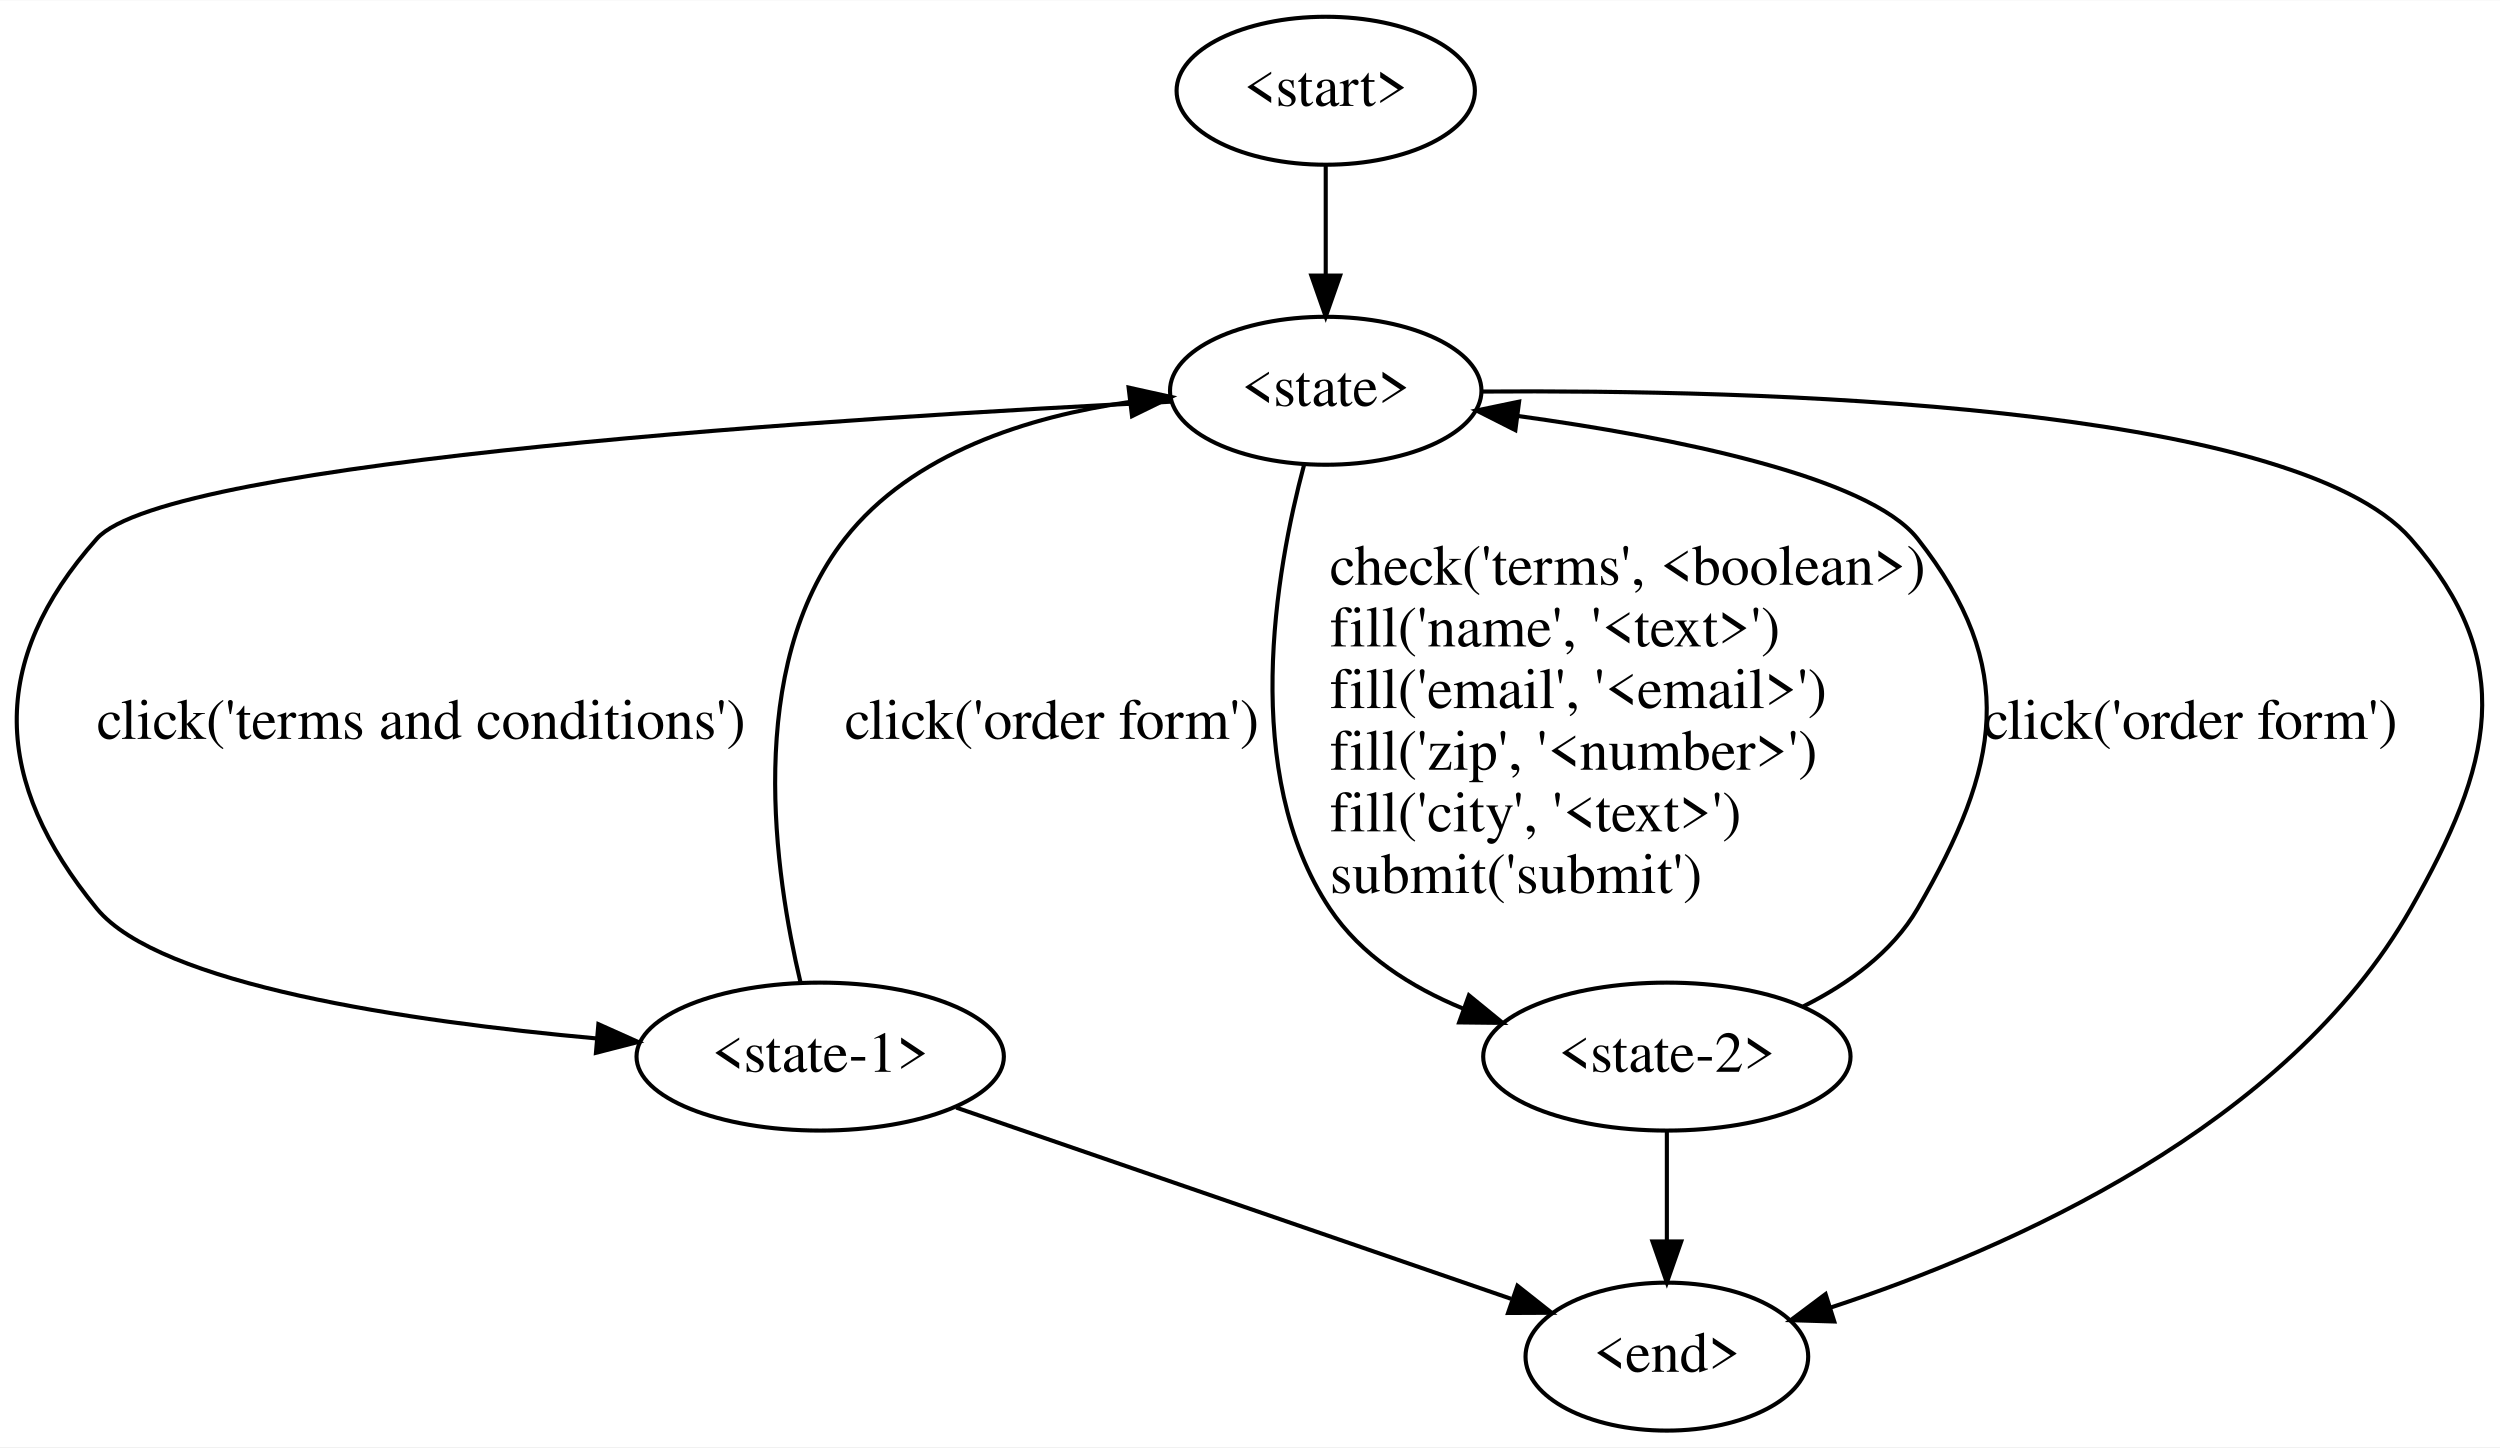
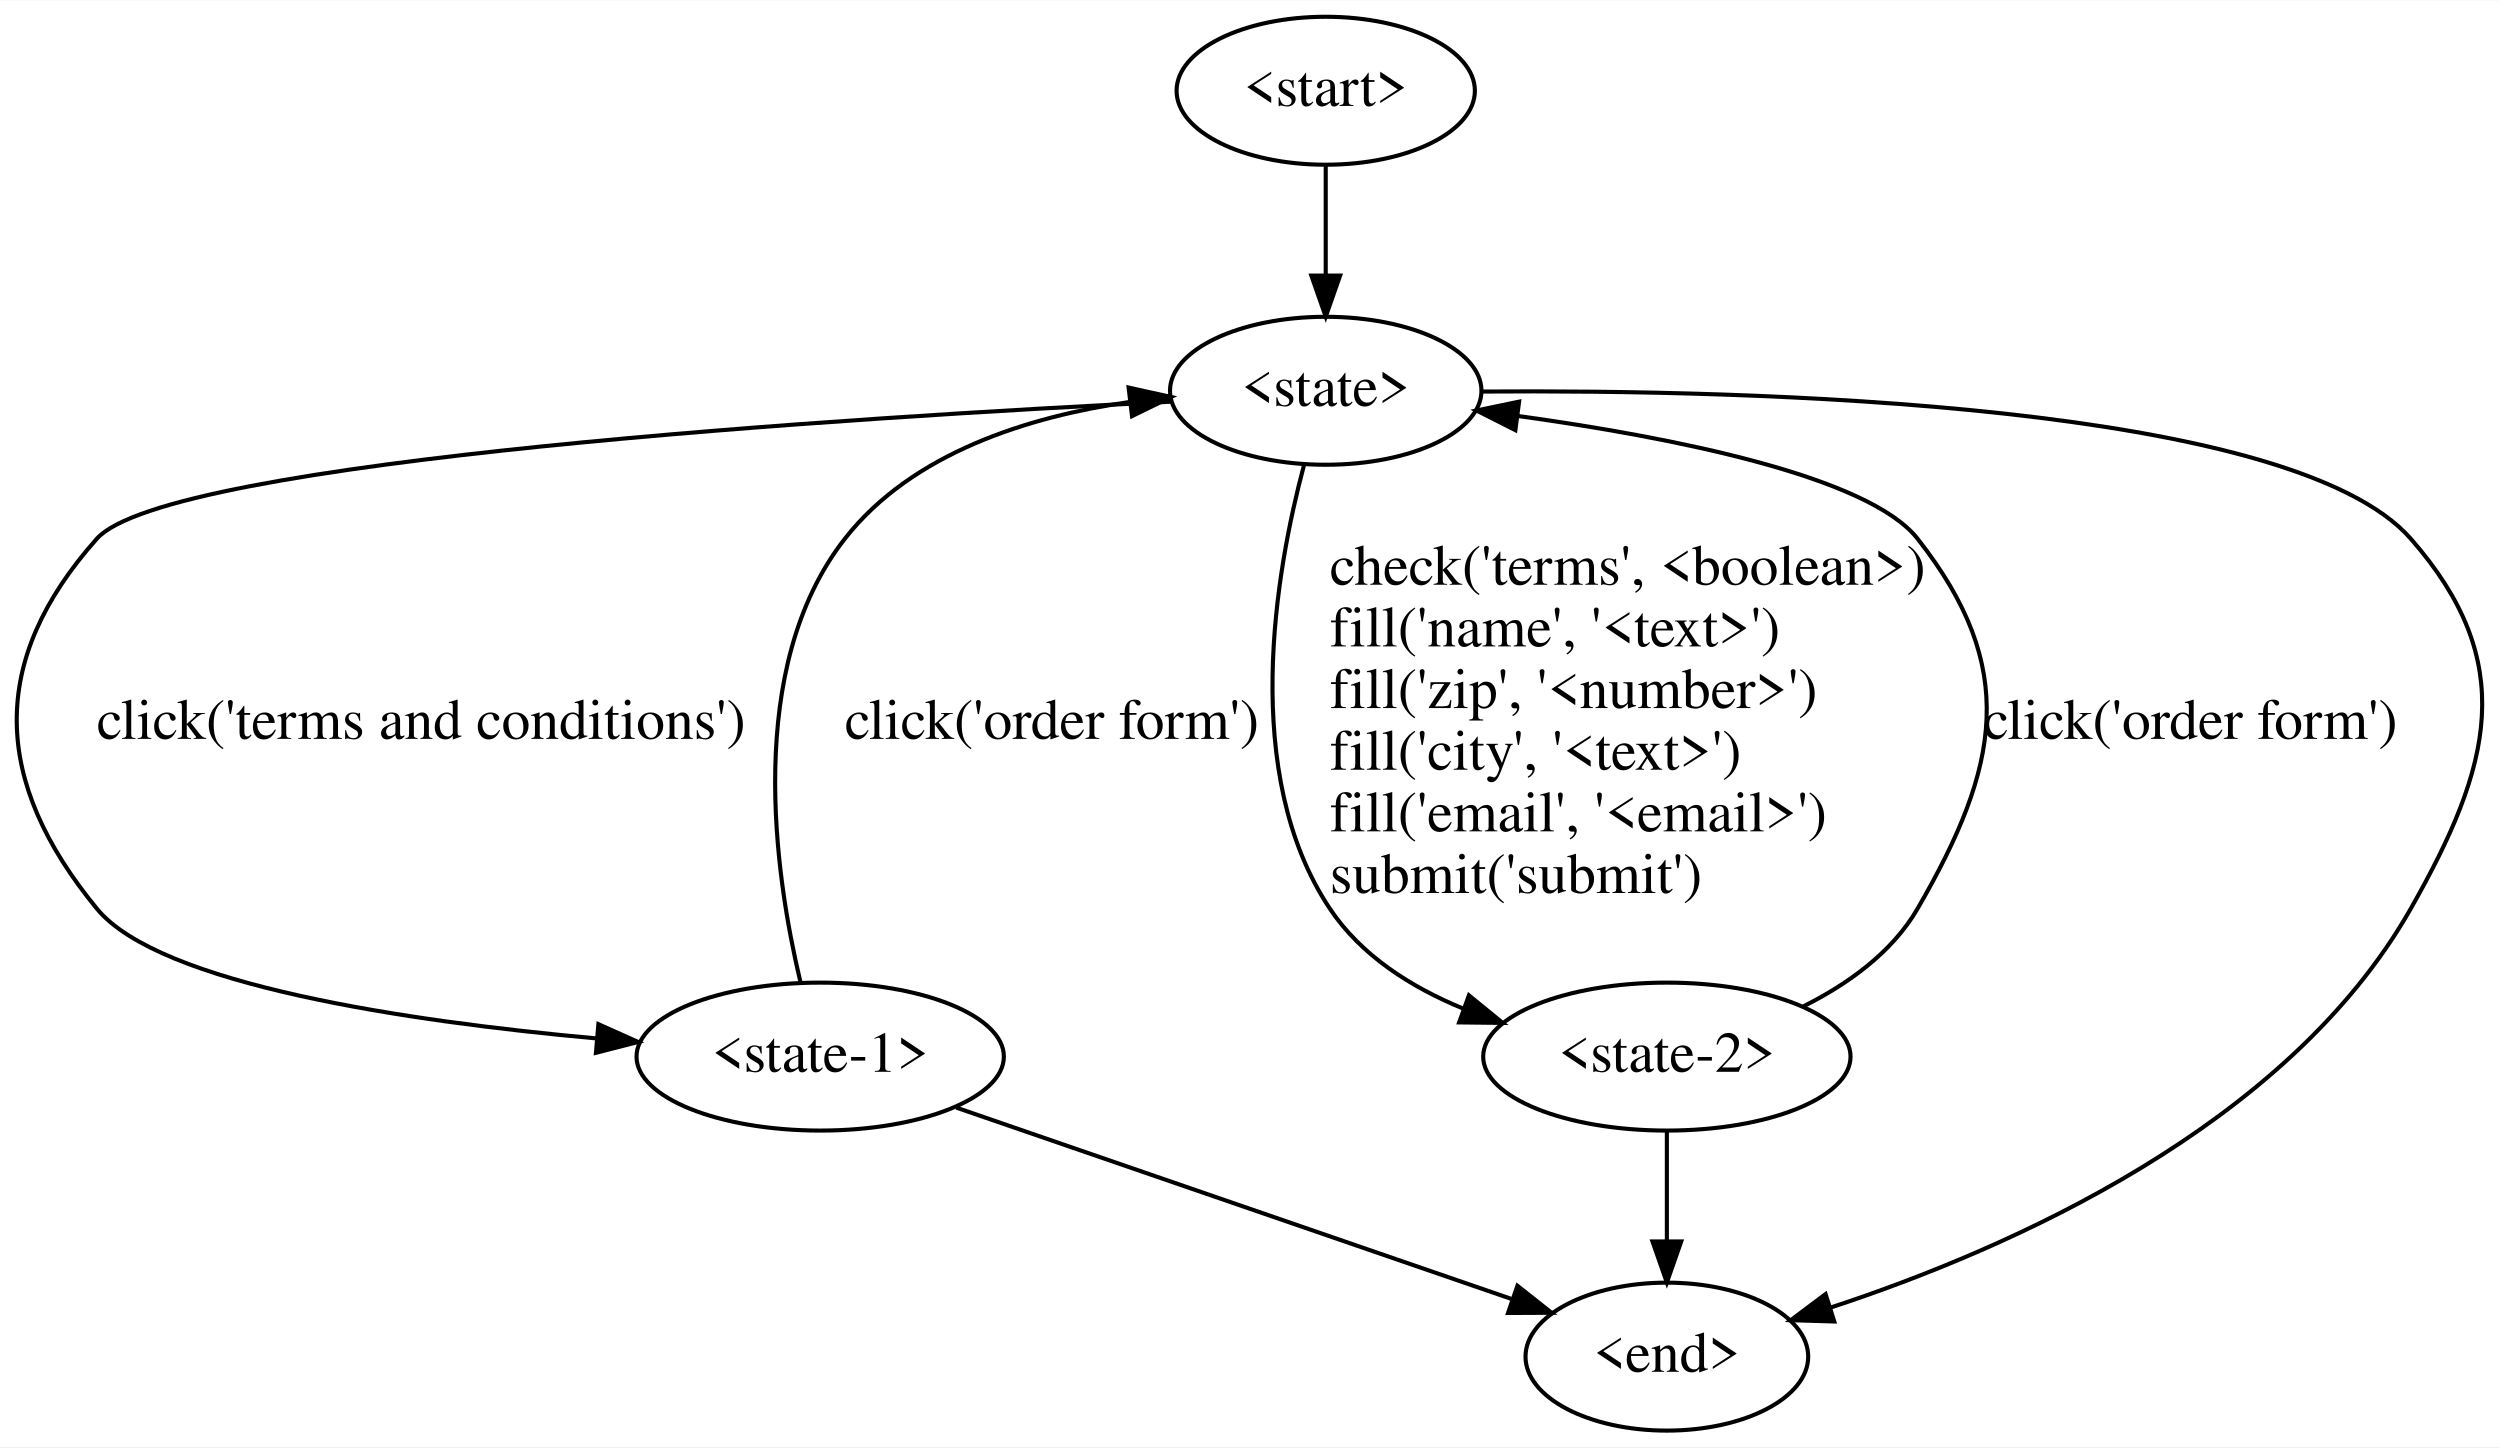
<svg xmlns="http://www.w3.org/2000/svg" width="608pt" height="352pt" viewBox="0.00 0.00 608.27 352.00">
  <g id="graph0" class="graph" transform="scale(1 1) rotate(0) translate(4 348)">
    <polygon fill="white" stroke="transparent" points="-4,4 -4,-348 604.27,-348 604.27,4 -4,4" />
    <g id="node1" class="node">
      <ellipse fill="none" stroke="black" cx="318.56" cy="-326" rx="36.29" ry="18" />
      <text text-anchor="middle" x="318.56" y="-322.3" font-family="Times,serif" font-size="14.00">&lt;start&gt;</text>
    </g>
    <g id="node2" class="node">
      <ellipse fill="none" stroke="black" cx="318.56" cy="-253" rx="37.89" ry="18" />
      <text text-anchor="middle" x="318.56" y="-249.3" font-family="Times,serif" font-size="14.00">&lt;state&gt;</text>
    </g>
    <g id="edge1" class="edge">
      <path fill="none" stroke="black" d="M318.56,-307.81C318.56,-299.79 318.56,-290.05 318.56,-281.07" />
      <polygon fill="black" stroke="black" points="322.06,-281.03 318.56,-271.03 315.06,-281.03 322.06,-281.03" />
    </g>
    <g id="node3" class="node">
      <ellipse fill="none" stroke="black" cx="195.56" cy="-91" rx="44.69" ry="18" />
      <text text-anchor="middle" x="195.56" y="-87.3" font-family="Times,serif" font-size="14.00">&lt;state-1&gt;</text>
    </g>
    <g id="edge2" class="edge">
      <path fill="none" stroke="black" d="M281.26,-250.36C204.94,-246.62 36.69,-236.25 19.56,-217 -7.03,-187.12 -5.81,-157.92 19.56,-127 34.77,-108.47 95.27,-99.57 141.13,-95.42" />
      <polygon fill="black" stroke="black" points="141.59,-98.89 151.26,-94.56 141,-91.92 141.59,-98.89" />
      <text text-anchor="start" x="19.56" y="-168.3" font-family="Times,serif" font-size="14.00">click('terms and conditions')</text>
    </g>
    <g id="node4" class="node">
      <ellipse fill="none" stroke="black" cx="401.56" cy="-91" rx="44.69" ry="18" />
      <text text-anchor="middle" x="401.56" y="-87.3" font-family="Times,serif" font-size="14.00">&lt;state-2&gt;</text>
    </g>
    <g id="edge3" class="edge">
      <path fill="none" stroke="black" d="M313.28,-234.94C306.4,-209.18 297.66,-159.87 319.56,-127 327.15,-115.61 339.29,-107.91 351.92,-102.71" />
      <polygon fill="black" stroke="black" points="353.4,-105.9 361.61,-99.2 351.02,-99.32 353.4,-105.9" />
      <text text-anchor="start" x="319.56" y="-205.8" font-family="Times,serif" font-size="14.00">check('terms', &lt;boolean&gt;)</text>
      <text text-anchor="start" x="319.56" y="-190.8" font-family="Times,serif" font-size="14.00">fill('name', '&lt;text&gt;')</text>
-       <text text-anchor="start" x="319.56" y="-175.8" font-family="Times,serif" font-size="14.00">fill('email', '&lt;email&gt;')</text>
-       <text text-anchor="start" x="319.56" y="-160.8" font-family="Times,serif" font-size="14.00">fill('zip', '&lt;number&gt;')</text>
-       <text text-anchor="start" x="319.56" y="-145.8" font-family="Times,serif" font-size="14.00">fill('city', '&lt;text&gt;')</text>
+       <text text-anchor="start" x="319.56" y="-175.8" font-family="Times,serif" font-size="14.00">fill('zip', '&lt;number&gt;')</text>
+       <text text-anchor="start" x="319.56" y="-160.8" font-family="Times,serif" font-size="14.00">fill('city', '&lt;text&gt;')</text>
+       <text text-anchor="start" x="319.56" y="-145.8" font-family="Times,serif" font-size="14.00">fill('email', '&lt;email&gt;')</text>
      <text text-anchor="start" x="319.56" y="-130.8" font-family="Times,serif" font-size="14.00">submit('submit')</text>
    </g>
    <g id="node5" class="node">
      <ellipse fill="none" stroke="black" cx="401.56" cy="-18" rx="34.39" ry="18" />
      <text text-anchor="middle" x="401.56" y="-14.3" font-family="Times,serif" font-size="14.00">&lt;end&gt;</text>
    </g>
    <g id="edge4" class="edge">
      <path fill="none" stroke="black" d="M356.39,-252.81C422.22,-253.31 553.62,-250.04 582.56,-217 608.92,-186.91 602.31,-161.78 582.56,-127 552.47,-74.01 484.94,-44.26 441.41,-29.94" />
      <polygon fill="black" stroke="black" points="442.29,-26.55 431.7,-26.87 440.18,-33.22 442.29,-26.55" />
    </g>
    <g id="edge5" class="edge">
      <path fill="none" stroke="black" d="M190.77,-109.06C184.52,-135.27 177.06,-185.69 201.56,-217 217.93,-237.91 246.28,-246.74 270.98,-250.3" />
      <polygon fill="black" stroke="black" points="270.6,-253.78 280.94,-251.49 271.43,-246.83 270.6,-253.78" />
      <text text-anchor="start" x="201.56" y="-168.3" font-family="Times,serif" font-size="14.00">click('order form')</text>
    </g>
    <g id="edge6" class="edge">
      <path fill="none" stroke="black" d="M228.66,-78.59C265.51,-65.89 324.98,-45.4 363.67,-32.06" />
      <polygon fill="black" stroke="black" points="365.2,-35.24 373.51,-28.67 362.92,-28.62 365.2,-35.24" />
    </g>
    <g id="edge7" class="edge">
      <path fill="none" stroke="black" d="M434.77,-103.22C445.58,-108.63 456.38,-116.33 462.56,-127 482.61,-161.61 487.28,-185.55 462.56,-217 450.57,-232.25 402.73,-241.68 365.44,-246.85" />
      <polygon fill="black" stroke="black" points="364.7,-243.42 355.24,-248.2 365.61,-250.36 364.7,-243.42" />
      <text text-anchor="start" x="478.56" y="-168.3" font-family="Times,serif" font-size="14.00">click('order form')</text>
    </g>
    <g id="edge8" class="edge">
      <path fill="none" stroke="black" d="M401.56,-72.81C401.56,-64.79 401.56,-55.05 401.56,-46.07" />
      <polygon fill="black" stroke="black" points="405.06,-46.03 401.56,-36.03 398.06,-46.03 405.06,-46.03" />
    </g>
  </g>
</svg>
